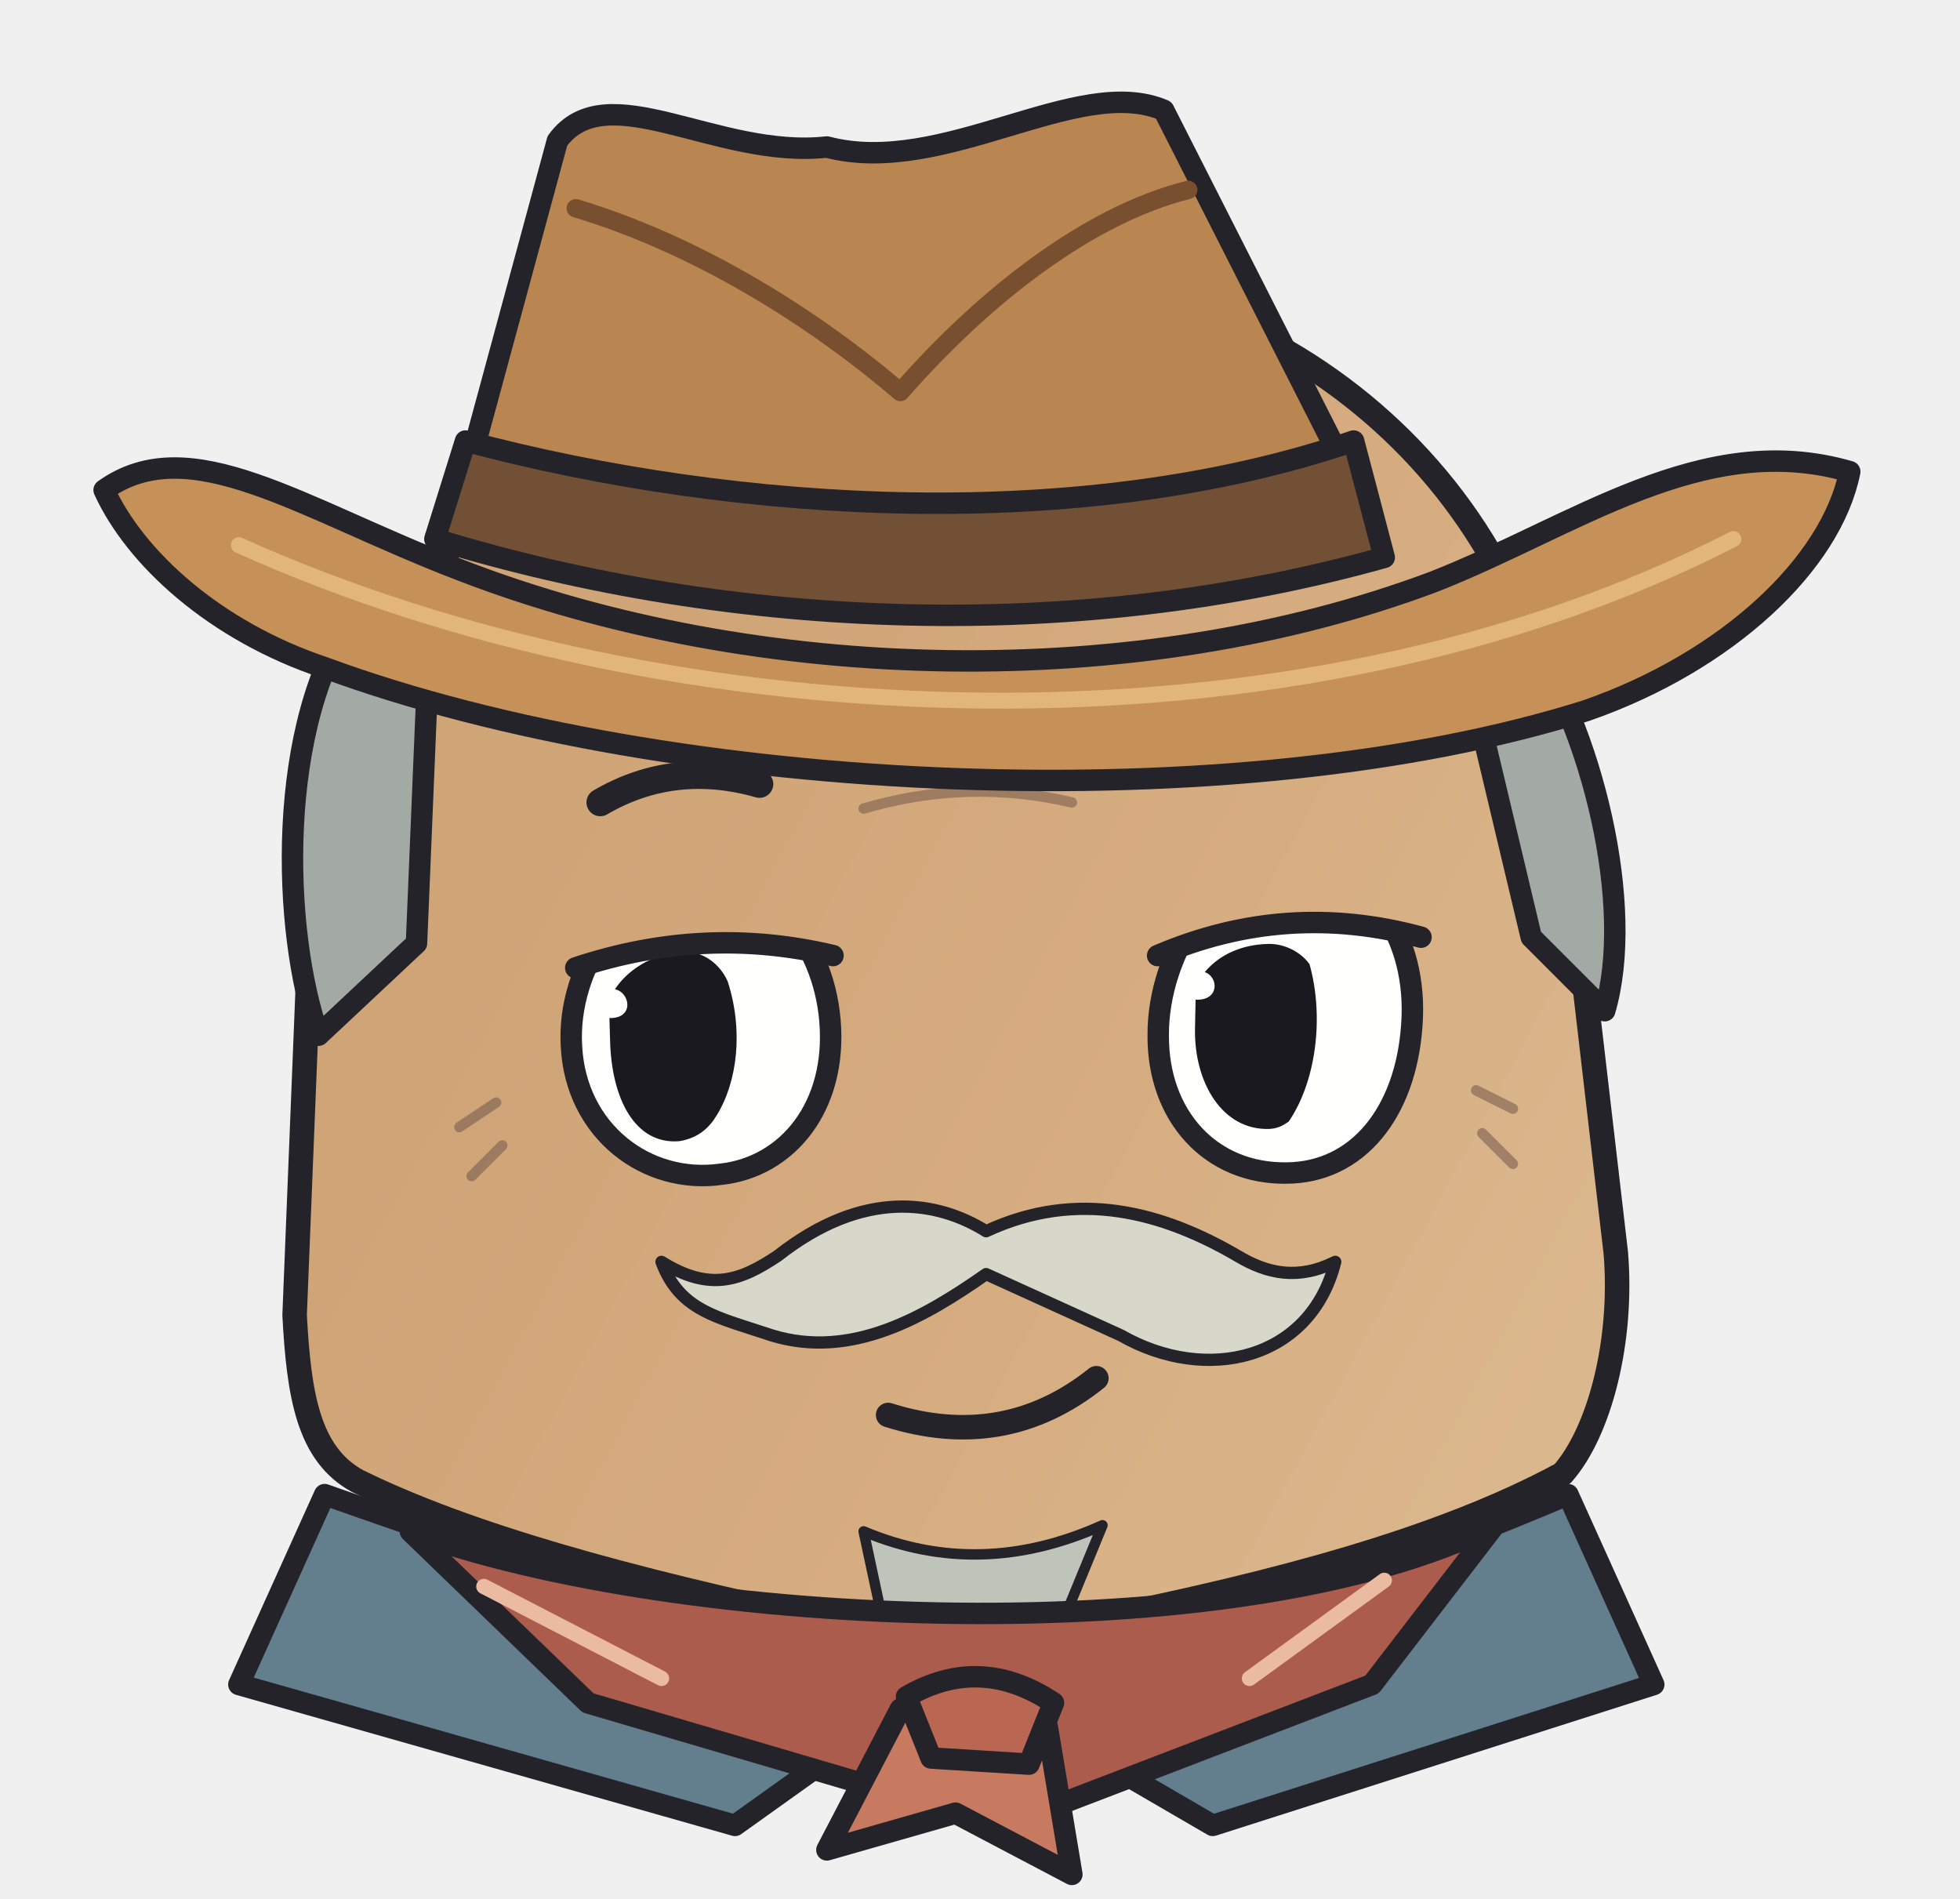
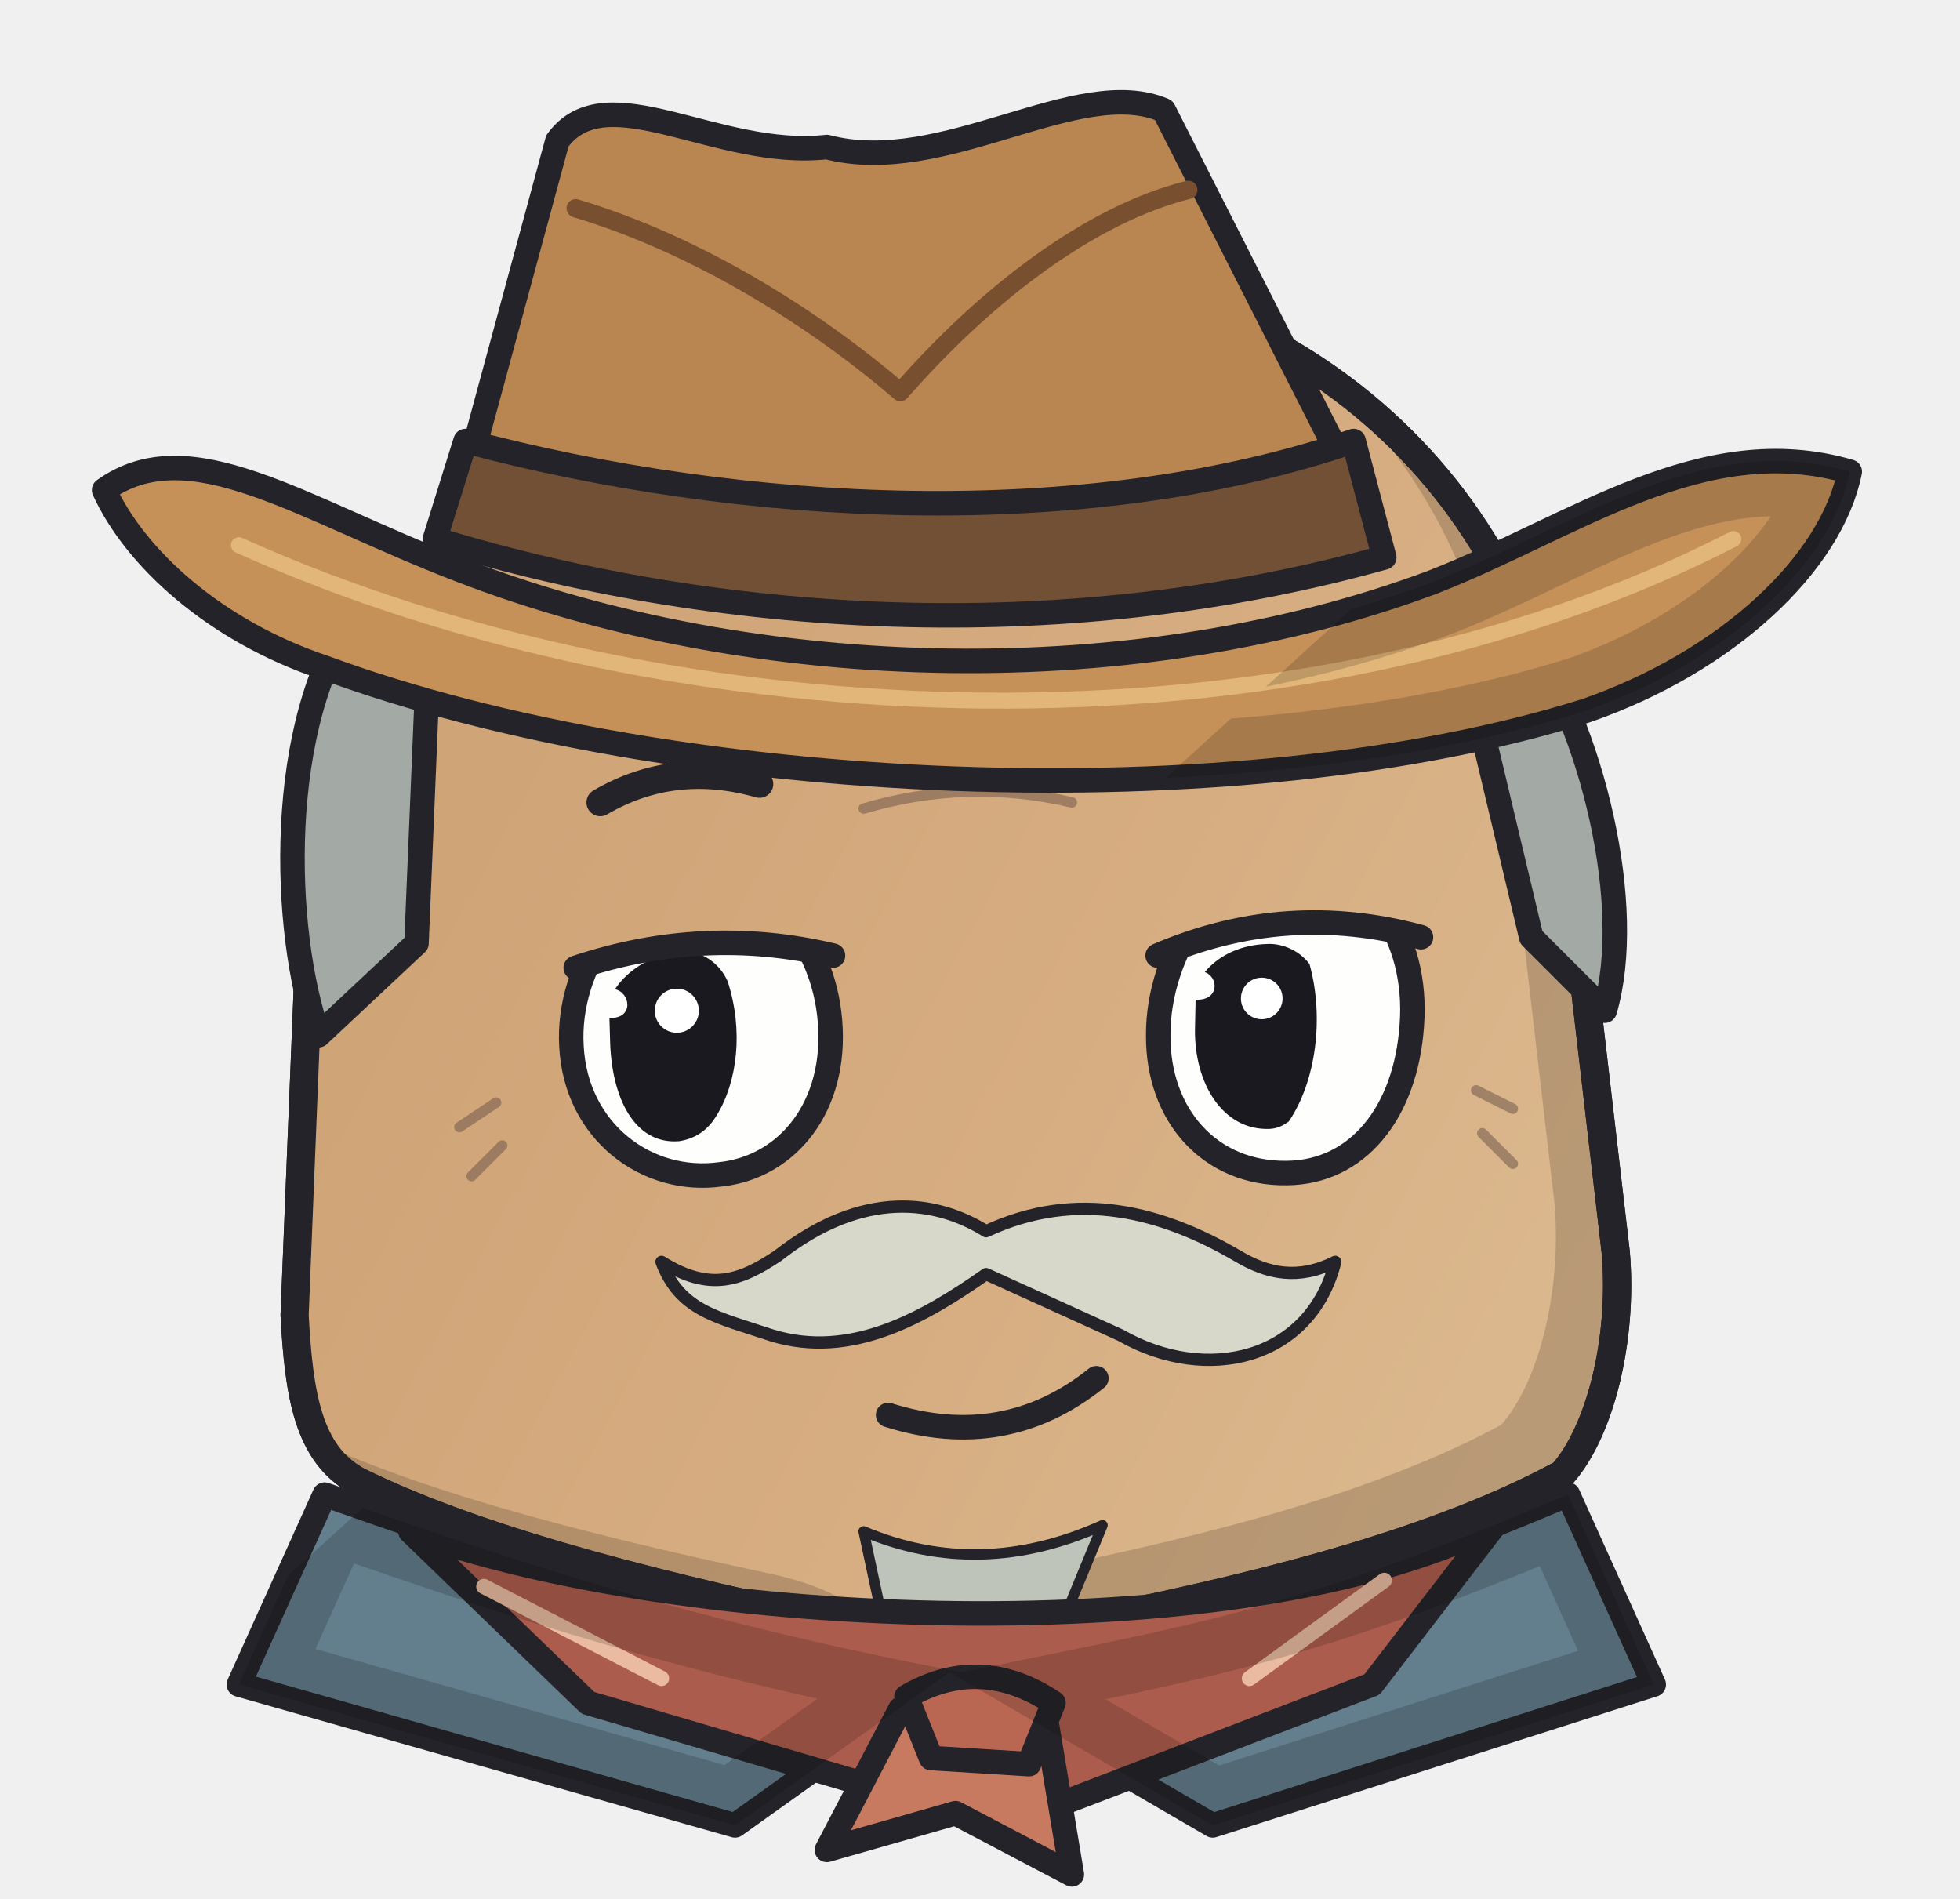
- <svg xmlns="http://www.w3.org/2000/svg" viewBox="0 0 320 310" fill="none" stroke="#242329" stroke-width="3.5" stroke-linecap="round" stroke-linejoin="round" role="img" aria-labelledby="cowboy-wry-title cowboy-wry-description">
+ <svg xmlns="http://www.w3.org/2000/svg" viewBox="0 0 320 310" fill="none" stroke="#242329" stroke-width="4" stroke-linecap="round" stroke-linejoin="round" role="img" aria-labelledby="cowboy-wry-title cowboy-wry-description">
  <defs>
    <linearGradient id="cowboy-wry-skin" x1="84" y1="144" x2="251" y2="234" gradientUnits="userSpaceOnUse">
      <stop stop-color="#CFA477" />
      <stop offset=".55" stop-color="#D6AD81" />
      <stop offset="1" stop-color="#DBB78D" />
    </linearGradient>
    <linearGradient id="cowboy-wry-hair" x1="151" y1="43" x2="158" y2="133" gradientUnits="userSpaceOnUse">
      <stop stop-color="#493225" />
      <stop offset=".5" stop-color="#533B2B" />
      <stop offset="1" stop-color="#33251E" />
    </linearGradient>
    <linearGradient id="cowboy-wry-mint" x1="155" y1="20" x2="162" y2="216" gradientUnits="userSpaceOnUse">
      <stop stop-color="#B5F3D6" />
      <stop offset=".55" stop-color="#AEF0D2" />
      <stop offset="1" stop-color="#ABEDCF" />
    </linearGradient>
    <linearGradient id="cowboy-wry-ear-cushion" x1="35" y1="147" x2="62" y2="200" gradientUnits="userSpaceOnUse">
      <stop stop-color="#309775" />
      <stop offset="1" stop-color="#349778" />
    </linearGradient>
    <linearGradient id="cowboy-wry-collar-fabric" x1="99" y1="244" x2="112" y2="301" gradientUnits="userSpaceOnUse">
      <stop stop-color="#18344F" />
      <stop offset="1" stop-color="#1D3959" />
    </linearGradient>
    <clipPath id="cowboy-wry-hair-boundary">
      <path d="M60.5 131.2C68.5 80.1 106.6 44 158.6 44.3C210.7 44.5 247.6 79.4 255.4 131.1C251.6 116.7 232 107 212.6 106.6C195.2 105.5 177.9 111 158.3 113.8C139 117 119.2 116.9 99.2 118.3C82 119.7 69.5 124.2 60.5 131.2Z" />
    </clipPath>
    <clipPath id="cowboy-wry-head-clip">
      <path d="M61 130.5C63 83 104 44 159 44C212 44 252 82 255 129L263.8 204.5C265 218.8 261.2 233.7 255.1 240.6C235 251.5 207.9 258.5 179.9 264.2C167.5 266.7 164.8 269.8 160.3 275C158.7 277.4 156.1 277.2 154.1 275C150.9 271 147 267.3 135.3 264.8C101.9 257.7 76.3 250.6 58.4 241.8C50.3 237.4 48.8 227.7 48.1 214.7L50.5 155Z" />
    </clipPath>
    <clipPath id="cowboy-wry-confident-eyes">
      <path d="M90 158L238 148L238 199L90 199Z" />
    </clipPath>
    <clipPath id="cowboy-wry-soft-lids">
      <path d="M90 160Q114 149 139 157L139 199L90 199ZM185 157Q210 145 236 153L236 199L185 199Z" />
    </clipPath>
+     <clipPath id="cowboy-wry-fin-half">
+       <path d="M330 0H420V420H0V300Z" />
+     </clipPath>
+     <clipPath id="cowboy-wry-fin-collar-front">
+       <path d="M53 244L39 275L120 298L155 273L198 298L270 275L256 244C211 263 196 265 157 273C115 265 87 256 53 244Z" />
+     </clipPath>
+     <clipPath id="cowboy-wry-fin-hat">
+       <path d="M17 80C31 70 49 83 75 93C124 112 186 113 234 95C257 86 278 70 302 77C299 92 282 108 259 116C202 134 110 130 53 109C35 103 22 91 17 80Z" />
+     </clipPath>
  </defs>
  <g id="cowboy-wry-head">
-     <path d="M61 130.5C63 83 104 44 159 44C212 44 252 82 255 129L263.8 204.5C265 218.8 261.2 233.7 255.1 240.6C235 251.5 207.9 258.5 179.9 264.2C167.5 266.7 164.8 269.8 160.3 275C158.7 277.4 156.1 277.2 154.1 275C150.9 271 147 267.3 135.3 264.8C101.9 257.7 76.3 250.6 58.4 241.8C50.3 237.4 48.8 227.7 48.1 214.7L50.5 155Z" fill="url(#cowboy-wry-skin)" stroke-width="4" />
+     <path d="M61 130.5C63 83 104 44 159 44C212 44 252 82 255 129L263.8 204.5C265 218.8 261.2 233.7 255.1 240.6C235 251.5 207.9 258.5 179.9 264.2C167.5 266.7 164.8 269.8 160.3 275C158.7 277.4 156.1 277.2 154.1 275C150.9 271 147 267.3 135.3 264.8C101.9 257.7 76.3 250.6 58.4 241.8C50.3 237.4 48.8 227.7 48.1 214.7L50.5 155Z" fill="url(#cowboy-wry-skin)" stroke-width="4.6" />
  </g>
+   <g clip-path="url(#cowboy-wry-head-clip)" stroke="none">
+     <path d="M61 130.5C63 83 104 44 159 44C212 44 252 82 255 129L263.8 204.5C265 218.8 261.2 233.7 255.1 240.6C235 251.5 207.9 258.5 179.9 264.2C167.5 266.7 164.8 269.8 160.3 275C158.7 277.4 156.1 277.2 154.1 275C150.9 271 147 267.3 135.3 264.8C101.9 257.7 76.3 250.6 58.4 241.8C50.3 237.4 48.8 227.7 48.1 214.7L50.5 155Z" fill="#000000" fill-opacity=".16" />
+     <path d="M61 130.5C63 83 104 44 159 44C212 44 252 82 255 129L263.8 204.5C265 218.8 261.2 233.7 255.1 240.6C235 251.5 207.9 258.5 179.9 264.2C167.5 266.7 164.8 269.8 160.3 275C158.7 277.4 156.1 277.2 154.1 275C150.9 271 147 267.3 135.3 264.8C101.9 257.7 76.3 250.6 58.4 241.8C50.3 237.4 48.8 227.7 48.1 214.7L50.5 155Z" transform="translate(-10 -8)" fill="url(#cowboy-wry-skin)" />
+   </g>
+   <path d="M61 130.5C63 83 104 44 159 44C212 44 252 82 255 129L263.8 204.5C265 218.8 261.2 233.7 255.1 240.6C235 251.5 207.9 258.5 179.9 264.2C167.5 266.7 164.8 269.8 160.3 275C158.7 277.4 156.1 277.2 154.1 275C150.9 271 147 267.3 135.3 264.8C101.9 257.7 76.3 250.6 58.4 241.8C50.3 237.4 48.8 227.7 48.1 214.7L50.5 155Z" fill="none" stroke-width="4.6" />
  <g id="cowboy-wry-hair-front">
-     <path d="M58 100C45 118 46 152 52 169L68 154L70 106Z" fill="#A3A9A4" stroke-width="3.5" />
-     <path d="M249 103C260 119 267 148 262 165L250 153L240 111Z" fill="#A3A9A4" stroke-width="3.5" />
+     <path d="M58 100C45 118 46 152 52 169L68 154L70 106Z" fill="#A3A9A4" stroke-width="4" />
+     <path d="M249 103C260 119 267 148 262 165L250 153L240 111Z" fill="#A3A9A4" stroke-width="4" />
  </g>
  <g clip-path="url(#cowboy-wry-head-clip)">
    <g id="cowboy-wry-facial-hair">
      <path d="M127 205C141 194 153 196 161 201C176 194 190 198 202 205C207 208 212 209 218 206C214 222 197 226 183 218L161 208C151 215 139 222 126 218C117 215 111 214 108 206C116 211 121 209 127 205Z" fill="#D7D8CA" stroke-width="2" />
      <path d="M141 250Q160 258 180 249L173 266L158 274L144 264Z" fill="#BFC4BA" stroke-width="1.7" />
    </g>
  </g>
  <g id="cowboy-wry-collar">
-     <path d="M53 244L39 275L120 298L155 273L198 298L270 275L256 244C211 263 196 265 157 273C115 265 87 256 53 244Z" fill="#637E8C" stroke-width="3.5" />
-     <path d="M67 250C111 266 202 270 244 249L224 275L164 298L96 278Z" fill="#AC5C4D" stroke-width="3.5" />
-     <path d="M147 279L135 302L156 296L175 306L171 282Z" fill="#C77A60" stroke-width="3.5" />
-     <path d="M148 277Q160 270 172 278L168 288L152 287Z" fill="#B96652" stroke-width="3.5" />
+     <path d="M53 244L39 275L120 298L155 273L198 298L270 275L256 244C211 263 196 265 157 273C115 265 87 256 53 244Z" fill="#637E8C" stroke-width="4" />
+     <path d="M67 250C111 266 202 270 244 249L224 275L164 298L96 278Z" fill="#AC5C4D" stroke-width="4" />
+     <path d="M147 279L135 302L156 296L175 306L171 282Z" fill="#C77A60" stroke-width="4" />
+     <path d="M148 277Q160 270 172 278L168 288L152 287Z" fill="#B96652" stroke-width="4" />
    <path d="M79 259L108 274M226 258L204 274" fill="none" stroke-width="2.5" stroke="#EABBA0" />
+   </g>
+   <g clip-path="url(#cowboy-wry-fin-collar-front)">
+     <g clip-path="url(#cowboy-wry-fin-half)">
+       <path d="M53 244L39 275L120 298L155 273L198 298L270 275L256 244C211 263 196 265 157 273C115 265 87 256 53 244Z" fill="none" stroke="#000000" stroke-opacity=".16" stroke-width="18" />
+     </g>
  </g>
  <g id="cowboy-wry-age-details">
    <path d="M141 132Q158 127 175 131M81 180L75 184M82 187L77 192M241 178L247 181M242 185L247 190" fill="none" stroke-width="1.7" stroke="#71584B" opacity=".55" />
  </g>
  <g id="cowboy-wry-expression-wry">
    <g id="cowboy-wry-eyebrows">
      <path d="M98 131Q110 124 124 128" fill="none" stroke-width="4.5" />
      <path d="M198 125Q212 116 225 123" fill="none" stroke-width="4.5" />
    </g>
    <g clip-path="url(#cowboy-wry-soft-lids)">
      <g id="cowboy-wry-eyes">
-         <path id="cowboy-wry-eye-white-left" d="M114.5 143.1C125.2 143 134.4 153.4 135.5 166.6C136.7 180.6 128.6 190.5 117.7 191.7C105.6 193.4 94 184.7 93.3 170.8C92.5 157.7 102.1 143.7 114.5 143.1Z" fill="#FEFEFD" stroke-width="3.5" />
+         <path id="cowboy-wry-eye-white-left" d="M114.5 143.1C125.2 143 134.4 153.4 135.5 166.6C136.7 180.6 128.6 190.5 117.7 191.7C105.6 193.4 94 184.7 93.3 170.8C92.5 157.7 102.1 143.7 114.5 143.1Z" fill="#FEFEFD" stroke-width="4" />
        <g transform="translate(-15 2)">
          <path d="M123.7 153.8C128.5 152.2 132.3 154.8 133.8 158.2C136.4 166.2 135.4 174.6 132 180.1C130.8 182.1 129 183.8 125.9 184.3C118.7 184.9 114.8 177.4 114.6 167.7L114.5 164.2C118.6 164.3 117.9 160 115.4 159.5C117.1 156.9 120.1 154.7 123.7 153.8Z" fill="#19191F" stroke="none" />
+           <circle cx="125.5" cy="163" r="3.6" fill="#FFFFFF" stroke="none" />
        </g>
-         <path id="cowboy-wry-eye-white-right" d="M211.1 140.8C223.5 141 231.6 153 230.5 167.4C229.5 181.7 221.6 191.4 210.1 191.5C197.6 191.7 189 182.1 189.1 169C189 155.7 198.6 140.2 211.1 140.8Z" fill="#FEFEFD" stroke-width="3.5" />
+         <path id="cowboy-wry-eye-white-right" d="M211.1 140.8C223.5 141 231.6 153 230.5 167.4C229.5 181.7 221.6 191.4 210.1 191.5C197.6 191.7 189 182.1 189.1 169C189 155.7 198.6 140.2 211.1 140.8Z" fill="#FEFEFD" stroke-width="4" />
        <g transform="translate(-15 2)">
          <path d="M222 152.1C224.4 152 227.2 153.2 228.8 155.4C231.2 164 229.9 174.5 225.4 181.1C224.9 181.4 224 182.2 222.3 182.3C214.6 182.6 210 174.8 210.1 166.1L210.2 161.2C214.1 161.4 214 157.5 211.7 156.7C214.1 153.8 217.8 152.2 222 152.1Z" fill="#19191F" stroke="none" />
+           <circle cx="221" cy="161" r="3.4" fill="#FFFFFF" stroke="none" />
        </g>
      </g>
    </g>
-     <path d="M94 158Q115 151 136 156M189 156Q210 147 232 153" fill="none" stroke-width="3.5" />
+     <path d="M94 158Q115 151 136 156M189 156Q210 147 232 153" fill="none" stroke-width="4" />
    <path d="M145 231Q164 237 179 225" fill="none" stroke-width="4" />
  </g>
  <g id="cowboy-wry-headgear">
-     <path d="M75 82L91 23C99 12 117 26 135 24C154 29 176 12 190 18L223 83Z" fill="#B98550" stroke-width="3.5" />
+     <path d="M75 82L91 23C99 12 117 26 135 24C154 29 176 12 190 18L223 83Z" fill="#B98550" stroke-width="4" />
    <path d="M94 34C114 40 133 52 147 64C161 48 178 35 194 31" fill="none" stroke-width="3" stroke="#78502F" />
-     <path d="M76 72C121 84 177 87 221 72L226 91C176 105 120 103 71 88Z" fill="#725035" stroke-width="3.5" />
-     <path d="M17 80C31 70 49 83 75 93C124 112 186 113 234 95C257 86 278 70 302 77C299 92 282 108 259 116C202 134 110 130 53 109C35 103 22 91 17 80Z" fill="#C59158" stroke-width="3.5" />
+     <path d="M76 72C121 84 177 87 221 72L226 91C176 105 120 103 71 88Z" fill="#725035" stroke-width="4" />
+     <path d="M17 80C31 70 49 83 75 93C124 112 186 113 234 95C257 86 278 70 302 77C299 92 282 108 259 116C202 134 110 130 53 109C35 103 22 91 17 80Z" fill="#C59158" stroke-width="4" />
    <path d="M39 89C110 121 211 125 283 88" fill="none" stroke-width="2.6" stroke="#E2B678" />
  </g>
+   <g clip-path="url(#cowboy-wry-fin-hat)">
+     <g clip-path="url(#cowboy-wry-fin-half)">
+       <path d="M17 80C31 70 49 83 75 93C124 112 186 113 234 95C257 86 278 70 302 77C299 92 282 108 259 116C202 134 110 130 53 109C35 103 22 91 17 80Z" fill="none" stroke="#000000" stroke-opacity=".16" stroke-width="18" />
+     </g>
+   </g>
</svg>
